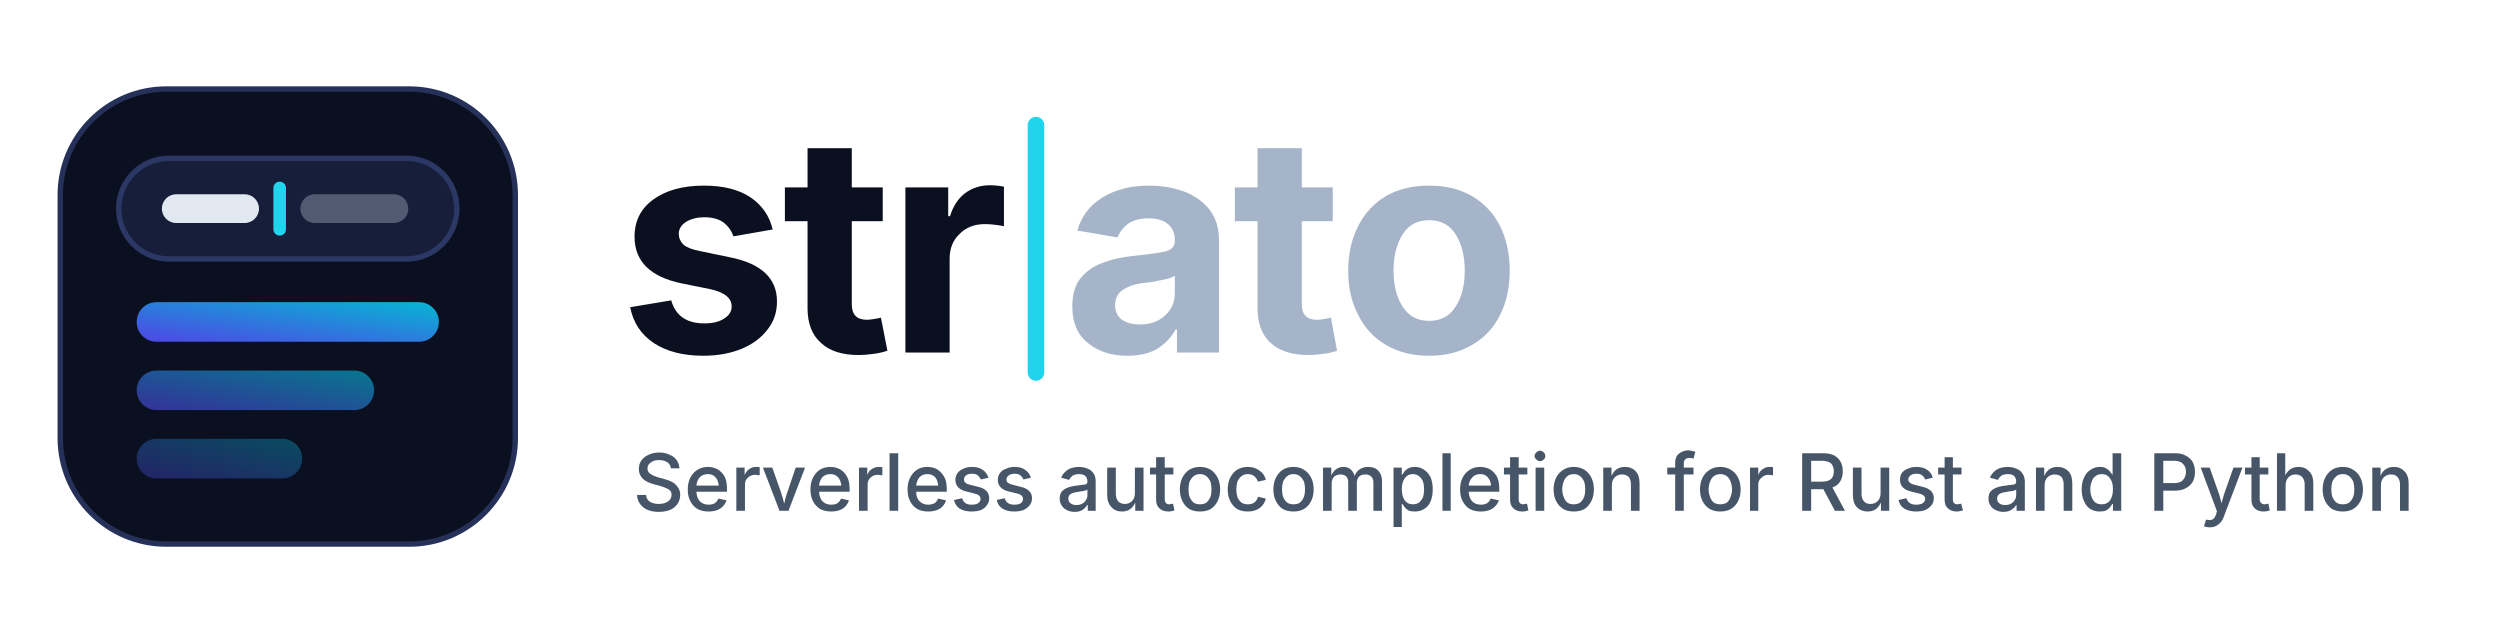
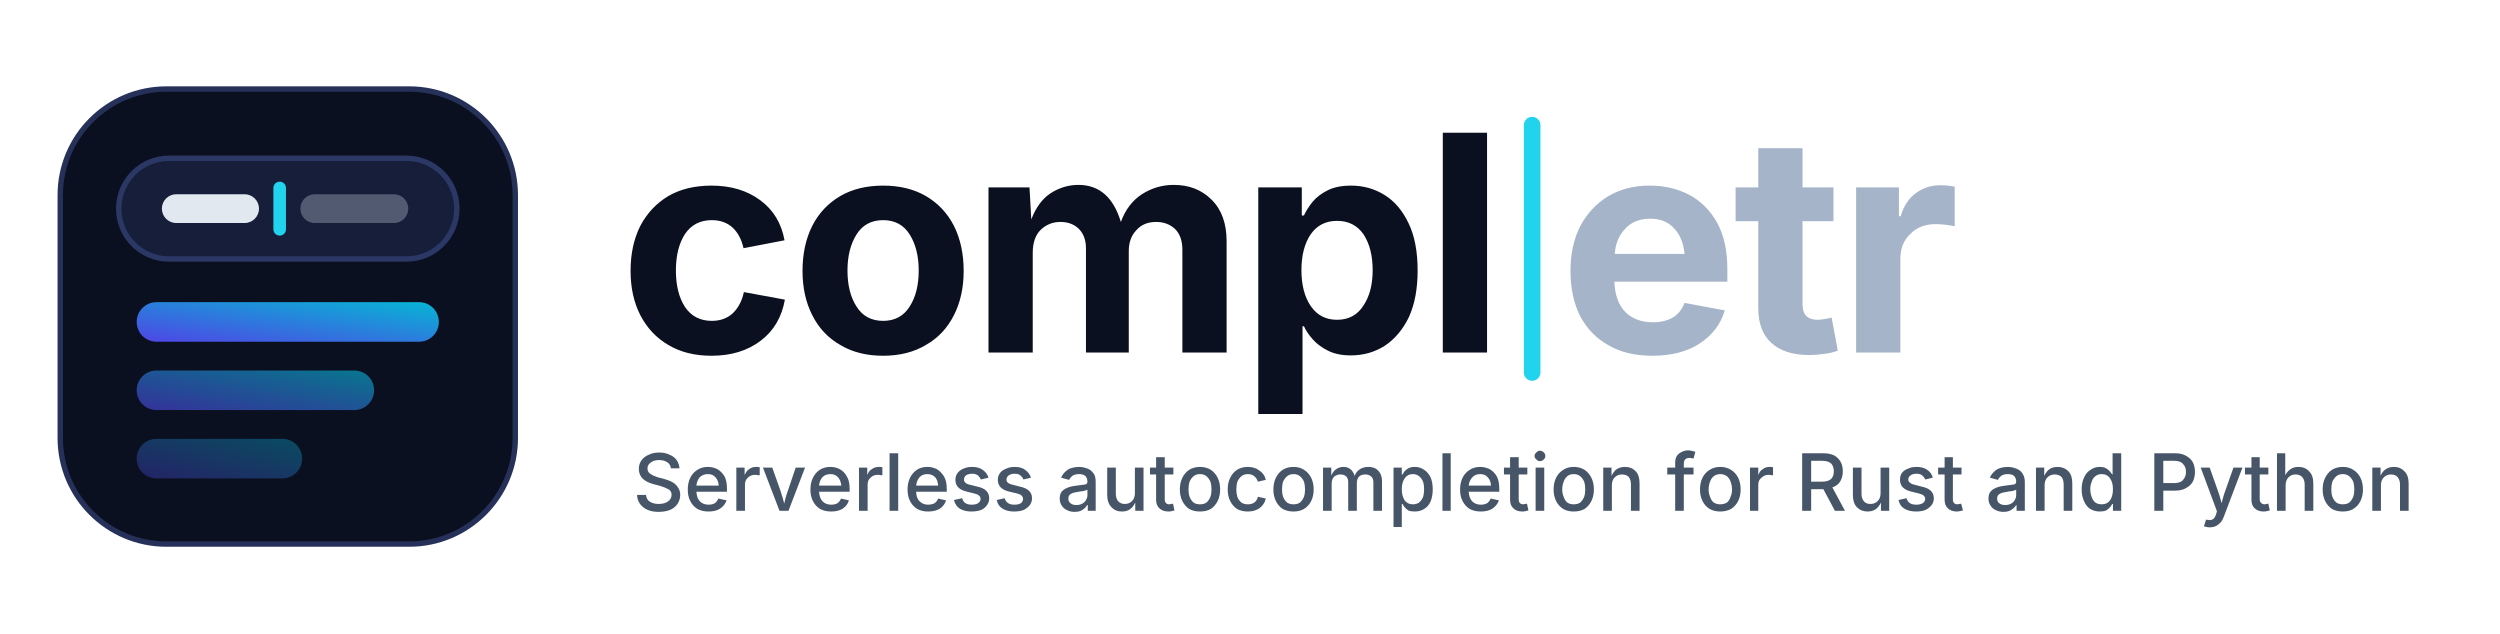
<svg xmlns="http://www.w3.org/2000/svg" viewBox="0 0 695 176" width="695" height="176" role="img" aria-label="completr: serverless autocompletion for rust and python">
  <defs>
    <linearGradient id="g" x1="0" y1="1" x2="1" y2="0">
      <stop offset="0" stop-color="#4F46E5" />
      <stop offset="1" stop-color="#06B6D4" />
    </linearGradient>
  </defs>
  <g transform="translate(16 24) scale(1.0)">
    <rect x="0.75" y="0.75" width="126.5" height="126.5" rx="29.5" fill="#0B1020" stroke="#26315A" stroke-width="1.5" />
    <rect x="17" y="20" width="94" height="28" rx="14" fill="#161E3A" stroke="#2B3765" stroke-width="1.5" />
    <rect x="29" y="30" width="27" height="8" rx="4" fill="#E2E8F0" />
    <rect x="60" y="26.5" width="3.5" height="15" rx="1.75" fill="#22D3EE" />
    <rect x="67.5" y="30" width="30" height="8" rx="4" fill="#E2E8F0" opacity="0.3" />
    <rect x="22" y="60" width="84" height="11" rx="5.5" fill="url(#g)" />
    <rect x="22" y="79" width="66" height="11" rx="5.5" fill="url(#g)" opacity="0.62" />
    <rect x="22" y="98" width="46" height="11" rx="5.5" fill="url(#g)" opacity="0.36" />
  </g>
-   <path d="M195.5 98.9Q187.2 98.9 181.8 95.4Q176.4 91.8 175.2 85.4L186.6 83.5Q188.4 89.9 195.8 89.9Q199.4 89.9 201.4 88.5Q203.4 87.2 203.4 85.2Q203.4 81.7 197.5 80.4L189.6 78.8Q176.4 76.1 176.4 65.8Q176.4 59.2 181.7 55.4Q187 51.6 195.7 51.6Q203.8 51.6 208.7 54.9Q213.5 58.2 214.8 63.8L203.9 65.7Q203.1 63.4 201.2 61.9Q199.2 60.4 195.8 60.4Q192.8 60.4 190.7 61.7Q188.7 63 188.7 65Q188.7 66.7 190 68Q191.4 69.2 194.6 69.8L202.8 71.5Q216 74.1 216 83.8Q216 88.4 213.3 91.7Q210.7 95.1 206.1 97Q201.4 98.9 195.5 98.9ZM245.4 52.1V61.5H236.8V84.6Q236.8 88.9 241 88.9Q241.7 88.9 242.9 88.7Q244.2 88.5 244.9 88.3L246.7 97.5Q244.6 98.2 242.6 98.4Q240.5 98.7 238.7 98.7Q231.8 98.7 228.2 95.3Q224.5 92 224.5 85.7V61.5H218.2V52.1H224.5V41.2H236.8V52.1ZM251.7 98V52.1H263.6V60.1H264.1Q265.4 55.9 268.3 53.7Q271.3 51.5 275.2 51.5Q277.2 51.5 279.1 51.9V62.9Q278.3 62.7 276.7 62.5Q275.2 62.3 273.8 62.3Q269.5 62.3 266.8 65Q264 67.6 264 71.9V98Z" fill="#0B1020" />
-   <rect x="285.69" y="32.48" width="4.62" height="73.38" rx="2.31" fill="#22D3EE" />
-   <path d="M313.4 98.9Q306.8 98.9 302.5 95.4Q298.1 92 298.1 85.2Q298.1 80 300.6 77.1Q303.1 74.2 307 72.9Q310.9 71.5 315.5 71.1Q321.4 70.5 324 69.9Q326.6 69.2 326.6 67V66.8Q326.6 63.9 324.7 62.3Q322.8 60.7 319.4 60.7Q315.8 60.7 313.6 62.2Q311.5 63.8 310.7 66L299.5 64.1Q301.2 58.1 306.5 54.9Q311.8 51.6 319.4 51.6Q324.4 51.6 328.8 53.1Q333.3 54.7 336.1 58.1Q338.9 61.5 338.9 67.1V98H327.2V91.6H326.8Q325.1 94.8 321.8 96.9Q318.5 98.9 313.4 98.9ZM316.9 90.2Q321.2 90.2 323.9 87.7Q326.6 85.2 326.6 81.6V76.6Q325.9 77.2 324.2 77.6Q322.6 77.9 320.7 78.3Q318.9 78.6 317.5 78.7Q314.1 79.2 312 80.7Q310 82.1 310 84.8Q310 87.5 311.9 88.9Q313.9 90.2 316.9 90.2ZM370.5 52.1V61.5H361.9V84.6Q361.9 88.9 366.1 88.9Q366.8 88.9 368 88.7Q369.3 88.5 370 88.3L371.7 97.5Q369.7 98.2 367.6 98.4Q365.6 98.7 363.8 98.7Q356.9 98.7 353.2 95.3Q349.6 92 349.6 85.7V61.5H343.3V52.1H349.6V41.2H361.9V52.1ZM397.3 98.9Q390.4 98.9 385.3 95.9Q380.3 93 377.6 87.6Q374.8 82.3 374.8 75.3Q374.8 68.2 377.6 62.8Q380.3 57.5 385.3 54.5Q390.4 51.6 397.3 51.6Q404.2 51.6 409.2 54.5Q414.3 57.5 417 62.8Q419.7 68.2 419.7 75.3Q419.7 82.3 417 87.6Q414.3 93 409.2 95.9Q404.2 98.9 397.3 98.9ZM397.3 89.2Q402.2 89.2 404.7 85.2Q407.2 81.3 407.2 75.2Q407.2 69.2 404.7 65.2Q402.2 61.2 397.3 61.2Q392.4 61.2 389.9 65.2Q387.4 69.2 387.4 75.2Q387.4 81.3 389.9 85.2Q392.4 89.2 397.3 89.2Z" fill="#A5B4C8" />
+   <path d="M197.8 98.9Q190.8 98.9 185.8 95.9Q180.8 93 178 87.6Q175.3 82.3 175.3 75.3Q175.3 68.2 178 62.8Q180.8 57.5 185.8 54.5Q190.8 51.6 197.8 51.6Q205.9 51.6 211.4 55.7Q216.8 59.7 218.1 66.8L206.7 69Q205.9 65.4 203.7 63.3Q201.4 61.2 197.9 61.2Q193 61.2 190.4 65.1Q187.9 69 187.9 75.2Q187.9 81.4 190.4 85.3Q193 89.2 197.9 89.2Q201.4 89.2 203.7 87.1Q206 84.9 206.8 81.2L218.2 83.3Q216.9 90.6 211.5 94.7Q206 98.9 197.8 98.9ZM245.5 98.9Q238.6 98.9 233.6 95.9Q228.5 93 225.8 87.6Q223.1 82.3 223.1 75.3Q223.1 68.2 225.8 62.8Q228.5 57.5 233.6 54.5Q238.6 51.6 245.5 51.6Q252.4 51.6 257.4 54.5Q262.5 57.5 265.2 62.8Q267.9 68.2 267.9 75.3Q267.9 82.3 265.2 87.6Q262.5 93 257.4 95.9Q252.4 98.9 245.5 98.9ZM245.5 89.2Q250.4 89.2 252.9 85.2Q255.4 81.3 255.4 75.2Q255.4 69.2 252.9 65.2Q250.4 61.2 245.5 61.2Q240.6 61.2 238.1 65.2Q235.6 69.2 235.6 75.2Q235.6 81.3 238.1 85.2Q240.6 89.2 245.5 89.2ZM274.8 98V52.1H286.2L286.7 61Q288.6 56 292.1 53.7Q295.7 51.4 299.8 51.4Q308.5 51.4 311.6 61.7Q313.5 56.5 317.6 53.9Q321.6 51.4 326.3 51.4Q332.7 51.4 336.8 55.5Q341 59.6 341 67.1V98H328.7V69.4Q328.7 65.6 326.6 63.6Q324.5 61.7 321.4 61.7Q317.9 61.7 315.9 64Q313.8 66.2 313.8 69.8V98H301.9V69.1Q301.9 65.7 300 63.7Q298 61.7 294.8 61.7Q291.6 61.7 289.3 63.9Q287.1 66.1 287.1 70.3V98ZM349.8 115.1V52.1H361.9V59.9H362.5Q363.3 58.1 364.9 56.1Q366.5 54.2 369.1 52.9Q371.7 51.6 375.6 51.6Q380.7 51.6 384.9 54.2Q389.1 56.8 391.6 62.1Q394.1 67.3 394.1 75.2Q394.1 82.8 391.7 88.1Q389.2 93.3 385 96.1Q380.8 98.8 375.5 98.8Q371.8 98.8 369.2 97.5Q366.6 96.2 365 94.4Q363.3 92.5 362.5 90.7H362.1V115.1ZM371.7 88.9Q376.5 88.9 379 85Q381.6 81.2 381.6 75.1Q381.6 69.1 379.1 65.2Q376.5 61.4 371.7 61.4Q367 61.4 364.4 65.1Q361.8 68.9 361.8 75.1Q361.8 81.3 364.4 85.1Q367 88.9 371.7 88.9ZM413.4 36.9V98H401.1V36.9Z" fill="#0B1020" />
+   <rect x="423.63" y="32.48" width="4.62" height="73.38" rx="2.31" fill="#22D3EE" />
+   <path d="M459.3 98.9Q452.2 98.9 447.2 96Q442.1 93.2 439.3 87.9Q436.6 82.6 436.6 75.3Q436.6 68.2 439.3 62.9Q442.1 57.6 447 54.6Q452 51.6 458.6 51.6Q464.6 51.6 469.5 54.1Q474.4 56.7 477.3 61.8Q480.2 67 480.2 74.8V78.3H448.8Q449 83.9 451.9 86.8Q454.8 89.6 459.5 89.6Q462.7 89.6 465 88.3Q467.3 86.9 468.3 84.2L479.5 86.3Q477.8 92 472.5 95.5Q467.3 98.9 459.3 98.9ZM448.9 70.6H468.3Q467.9 66.1 465.4 63.5Q463 60.8 458.8 60.8Q454.3 60.8 451.8 63.6Q449.2 66.3 448.9 70.6ZM509.7 52.1V61.5H501.1V84.6Q501.1 88.9 505.3 88.9Q506 88.9 507.2 88.7Q508.5 88.5 509.2 88.3L510.9 97.5Q508.9 98.2 506.9 98.4Q504.8 98.7 503 98.7Q496.1 98.7 492.4 95.3Q488.8 92 488.8 85.7V61.5H482.5V52.1H488.8V41.2H501.1V52.1ZM516 98V52.1H527.9V60.1H528.4Q529.6 55.9 532.6 53.7Q535.6 51.5 539.4 51.5Q541.5 51.5 543.4 51.9V62.9Q542.6 62.7 541 62.5Q539.4 62.3 538.1 62.3Q533.8 62.3 531.1 65Q528.3 67.6 528.3 71.9V98Z" fill="#A5B4C8" />
  <path d="M183.1 142.3Q180.4 142.3 178.8 141Q177.2 139.7 177.1 137.6H179.6Q179.7 138.9 180.7 139.5Q181.7 140.1 183.1 140.1Q184.7 140.1 185.7 139.4Q186.7 138.7 186.7 137.5Q186.7 136.5 185.8 136Q184.9 135.5 183.6 135.1L181.7 134.6Q179.8 134.1 178.7 133.1Q177.6 132 177.6 130.4Q177.6 129 178.3 128Q179.1 126.9 180.4 126.4Q181.6 125.8 183.3 125.8Q184.9 125.8 186.1 126.4Q187.4 126.9 188.1 127.9Q188.8 128.9 188.9 130.2H186.5Q186.4 129.1 185.5 128.5Q184.6 127.9 183.2 127.9Q181.7 127.9 180.9 128.6Q180 129.2 180 130.2Q180 131 180.5 131.5Q181 131.9 181.6 132.2Q182.3 132.5 182.9 132.7L184.5 133.1Q185.2 133.3 186 133.6Q186.8 133.9 187.5 134.4Q188.2 135 188.6 135.7Q189.1 136.5 189.1 137.6Q189.1 138.9 188.4 140Q187.7 141.1 186.4 141.7Q185 142.3 183.1 142.3ZM197 142.2Q195.2 142.2 193.9 141.5Q192.6 140.7 191.9 139.3Q191.2 138 191.2 136.1Q191.2 134.2 191.9 132.8Q192.6 131.4 193.9 130.6Q195.1 129.8 196.8 129.8Q198.1 129.8 199.4 130.4Q200.6 131.1 201.4 132.4Q202.1 133.7 202.1 135.9V136.7H193.6Q193.7 138.5 194.6 139.4Q195.5 140.3 197 140.3Q198 140.3 198.7 139.9Q199.4 139.4 199.7 138.6L202 139.1Q201.5 140.5 200.2 141.4Q198.9 142.2 197 142.2ZM193.6 135H199.8Q199.7 133.5 198.9 132.7Q198.2 131.8 196.8 131.8Q195.4 131.8 194.5 132.7Q193.7 133.7 193.6 135ZM204.7 142V130H207V131.9H207.1Q207.5 130.9 208.3 130.4Q209.1 129.8 210.2 129.8Q210.4 129.8 210.7 129.8Q211 129.9 211.2 129.9V132.1Q211.1 132.1 210.7 132.1Q210.3 132 209.9 132Q208.7 132 207.9 132.8Q207.1 133.5 207.1 134.7V142ZM216.7 142 212.1 130H214.7L217.1 136.8Q217.3 137.6 217.6 138.4Q217.8 139.2 218 140Q218.2 139.2 218.4 138.4Q218.6 137.6 218.9 136.8L221.2 130H223.8L219.2 142ZM231.1 142.2Q229.3 142.2 228 141.5Q226.7 140.7 226 139.3Q225.3 138 225.3 136.1Q225.3 134.2 226 132.8Q226.7 131.4 227.9 130.6Q229.2 129.8 230.8 129.8Q232.2 129.8 233.4 130.4Q234.7 131.1 235.4 132.4Q236.2 133.7 236.2 135.9V136.7H227.7Q227.8 138.5 228.7 139.4Q229.6 140.3 231.1 140.3Q232.1 140.3 232.8 139.9Q233.5 139.4 233.8 138.6L236 139.1Q235.6 140.5 234.3 141.4Q233 142.2 231.1 142.2ZM227.7 135H233.9Q233.7 133.5 233 132.7Q232.2 131.8 230.9 131.8Q229.4 131.8 228.6 132.7Q227.8 133.7 227.7 135ZM238.8 142V130H241.1V131.9H241.2Q241.5 130.9 242.4 130.4Q243.2 129.8 244.3 129.8Q244.5 129.8 244.8 129.8Q245.1 129.9 245.3 129.9V132.1Q245.1 132.1 244.8 132.1Q244.4 132 244 132Q242.8 132 242 132.8Q241.2 133.5 241.2 134.7V142ZM249.7 126V142H247.3V126ZM258 142.2Q256.3 142.2 255 141.5Q253.7 140.7 253 139.3Q252.3 138 252.3 136.1Q252.3 134.2 253 132.8Q253.7 131.4 254.9 130.6Q256.1 129.8 257.8 129.8Q259.2 129.8 260.4 130.4Q261.6 131.1 262.4 132.4Q263.2 133.7 263.2 135.9V136.7H254.7Q254.7 138.5 255.7 139.4Q256.6 140.3 258 140.3Q259 140.3 259.8 139.9Q260.5 139.4 260.8 138.6L263 139.1Q262.6 140.5 261.3 141.4Q260 142.2 258 142.2ZM254.7 135H260.8Q260.7 133.5 260 132.7Q259.2 131.8 257.8 131.8Q256.4 131.8 255.6 132.7Q254.8 133.7 254.7 135ZM270.1 142.2Q268.1 142.2 266.8 141.4Q265.6 140.6 265.2 139L267.5 138.5Q267.9 140.3 270.1 140.3Q271.3 140.3 271.9 139.9Q272.6 139.4 272.6 138.7Q272.6 137.6 270.9 137.2L268.9 136.7Q265.6 136 265.6 133.4Q265.6 132.3 266.2 131.5Q266.8 130.7 267.8 130.3Q268.9 129.8 270.2 129.8Q272.2 129.8 273.3 130.7Q274.4 131.5 274.8 132.8L272.7 133.3Q272.4 132.7 271.9 132.2Q271.3 131.7 270.3 131.7Q269.3 131.7 268.6 132.1Q268 132.6 268 133.3Q268 133.9 268.4 134.2Q268.8 134.6 269.8 134.8L271.8 135.3Q275 136 275 138.5Q275 139.6 274.4 140.4Q273.8 141.3 272.7 141.8Q271.5 142.2 270.1 142.2ZM281.9 142.2Q280 142.2 278.7 141.4Q277.4 140.6 277.1 139L279.3 138.5Q279.8 140.3 282 140.3Q283.1 140.3 283.8 139.9Q284.4 139.4 284.4 138.7Q284.4 137.6 282.8 137.2L280.7 136.7Q277.4 136 277.4 133.4Q277.4 132.3 278 131.5Q278.6 130.7 279.7 130.3Q280.7 129.8 282.1 129.8Q284 129.8 285.1 130.7Q286.2 131.5 286.6 132.8L284.5 133.3Q284.3 132.7 283.7 132.2Q283.2 131.7 282.1 131.7Q281.1 131.7 280.5 132.1Q279.8 132.6 279.8 133.3Q279.8 133.9 280.2 134.2Q280.7 134.6 281.7 134.8L283.6 135.3Q286.9 136 286.9 138.5Q286.9 139.6 286.3 140.4Q285.6 141.3 284.5 141.8Q283.4 142.2 281.9 142.2ZM298.7 142.3Q297.5 142.3 296.6 141.8Q295.7 141.4 295.2 140.6Q294.6 139.8 294.6 138.6Q294.6 137.6 295 136.9Q295.4 136.3 296.1 135.9Q296.8 135.5 297.6 135.3Q298.4 135.1 299.3 135Q300.8 134.8 301.6 134.7Q302.3 134.6 302.3 133.9V133.9Q302.3 132.9 301.7 132.3Q301.1 131.8 300 131.8Q298.8 131.8 298.1 132.3Q297.5 132.8 297.2 133.4L295 132.8Q295.4 131.8 296.2 131.1Q296.9 130.4 297.9 130.1Q298.9 129.8 300 129.8Q300.7 129.8 301.5 130Q302.3 130.2 303 130.6Q303.7 131.1 304.2 131.9Q304.6 132.7 304.6 134V142H302.4V140.4H302.2Q301.9 141.1 301 141.7Q300.2 142.3 298.7 142.3ZM299.2 140.4Q300.2 140.4 300.9 140Q301.6 139.6 301.9 139Q302.3 138.4 302.3 137.7V136.1Q302.1 136.3 301.6 136.4Q301 136.6 300.4 136.6Q299.8 136.7 299.4 136.8Q298.4 136.9 297.7 137.3Q297 137.7 297 138.6Q297 139.5 297.6 139.9Q298.2 140.4 299.2 140.4ZM311.9 142.2Q310.1 142.2 309 141Q307.8 139.8 307.8 137.6V130H310.2V137.3Q310.2 138.6 310.9 139.4Q311.6 140.1 312.7 140.1Q313.9 140.1 314.7 139.3Q315.5 138.5 315.5 137.1V130H317.9V142H315.6L315.6 139.7Q315 141 314.1 141.6Q313.2 142.2 311.9 142.2ZM326.2 130V131.9H323.8V138.8Q323.8 139.5 324.1 139.8Q324.4 140.2 325.1 140.2Q325.3 140.2 325.6 140.1Q325.9 140.1 326.1 140L326.5 141.9Q326.2 142 325.7 142.1Q325.3 142.2 324.9 142.2Q323.2 142.2 322.3 141.3Q321.4 140.5 321.4 138.9V131.9H319.7V130H321.4V127.1H323.8V130ZM333.6 142.2Q331.9 142.2 330.6 141.5Q329.4 140.7 328.7 139.3Q328 137.9 328 136.1Q328 134.2 328.7 132.8Q329.4 131.4 330.6 130.6Q331.9 129.8 333.6 129.8Q335.3 129.8 336.6 130.6Q337.8 131.4 338.5 132.8Q339.2 134.2 339.2 136.1Q339.2 137.9 338.5 139.3Q337.8 140.7 336.6 141.5Q335.3 142.2 333.6 142.2ZM333.6 140.2Q334.7 140.2 335.4 139.7Q336.1 139.1 336.5 138.1Q336.8 137.2 336.8 136.1Q336.8 134.9 336.5 133.9Q336.1 133 335.4 132.4Q334.7 131.8 333.6 131.8Q332.5 131.8 331.8 132.4Q331.1 133 330.7 133.9Q330.4 134.9 330.4 136.1Q330.4 137.2 330.7 138.1Q331.1 139.1 331.8 139.7Q332.5 140.2 333.6 140.2ZM346.9 142.2Q345.2 142.2 343.9 141.5Q342.7 140.7 342 139.3Q341.3 137.9 341.3 136.1Q341.3 134.2 342 132.8Q342.7 131.4 343.9 130.6Q345.2 129.8 346.9 129.8Q348.8 129.8 350.1 130.8Q351.5 131.7 351.9 133.4L349.7 133.9Q349.4 133 348.7 132.4Q348 131.8 346.9 131.8Q345.8 131.8 345.1 132.4Q344.4 133 344 133.9Q343.7 134.9 343.7 136.1Q343.7 137.2 344 138.2Q344.4 139.1 345.1 139.7Q345.8 140.2 346.9 140.2Q348 140.2 348.7 139.7Q349.5 139.1 349.7 138.1L351.9 138.6Q351.5 140.3 350.1 141.3Q348.8 142.2 346.9 142.2ZM359.6 142.2Q357.9 142.2 356.6 141.5Q355.4 140.7 354.7 139.3Q354 137.9 354 136.1Q354 134.2 354.7 132.8Q355.4 131.4 356.6 130.6Q357.9 129.8 359.6 129.8Q361.3 129.8 362.5 130.6Q363.8 131.4 364.5 132.8Q365.2 134.2 365.2 136.1Q365.2 137.9 364.5 139.3Q363.8 140.7 362.5 141.5Q361.3 142.2 359.6 142.2ZM359.6 140.2Q360.7 140.2 361.4 139.7Q362.1 139.1 362.5 138.1Q362.8 137.2 362.8 136.1Q362.8 134.9 362.5 133.9Q362.1 133 361.4 132.4Q360.7 131.8 359.6 131.8Q358.5 131.8 357.8 132.4Q357.1 133 356.7 133.9Q356.4 134.9 356.4 136.1Q356.4 137.2 356.7 138.1Q357.1 139.1 357.8 139.7Q358.5 140.2 359.6 140.2ZM367.8 142V130H370.1L370.1 132.2Q370.6 131 371.5 130.4Q372.4 129.8 373.5 129.8Q374.7 129.8 375.5 130.5Q376.2 131.1 376.6 132.3Q377 131.1 378.1 130.4Q379.1 129.8 380.4 129.8Q381.4 129.8 382.3 130.2Q383.2 130.7 383.7 131.6Q384.2 132.5 384.2 133.9V142H381.8V134.1Q381.8 132.9 381.1 132.4Q380.5 131.9 379.6 131.9Q378.4 131.9 377.8 132.5Q377.2 133.2 377.2 134.3V142H374.8V134Q374.8 133 374.2 132.4Q373.6 131.9 372.6 131.9Q371.7 131.9 370.9 132.5Q370.2 133.2 370.2 134.5V142ZM387.4 146.5V130H389.7V131.9H389.9Q390.1 131.6 390.4 131.1Q390.8 130.6 391.5 130.2Q392.2 129.8 393.3 129.8Q394.8 129.8 395.9 130.6Q397 131.3 397.7 132.7Q398.3 134.1 398.3 136Q398.3 138 397.7 139.4Q397.1 140.8 395.9 141.5Q394.8 142.2 393.3 142.2Q392.2 142.2 391.5 141.9Q390.9 141.5 390.5 141Q390.1 140.5 389.9 140.1H389.7V146.5ZM392.8 140.2Q393.8 140.2 394.5 139.7Q395.2 139.1 395.6 138.2Q395.9 137.2 395.9 136Q395.9 134.8 395.6 133.9Q395.2 132.9 394.5 132.4Q393.8 131.8 392.8 131.8Q391.3 131.8 390.5 133Q389.7 134.1 389.7 136Q389.7 137.9 390.5 139.1Q391.3 140.2 392.8 140.2ZM403.3 126V142H401V126ZM411.7 142.2Q409.9 142.2 408.6 141.5Q407.3 140.7 406.6 139.3Q405.9 138 405.9 136.1Q405.9 134.2 406.6 132.8Q407.3 131.4 408.6 130.6Q409.8 129.8 411.5 129.8Q412.8 129.8 414.1 130.4Q415.3 131.1 416.1 132.4Q416.8 133.7 416.8 135.9V136.7H408.3Q408.4 138.5 409.3 139.4Q410.2 140.3 411.7 140.3Q412.7 140.3 413.4 139.9Q414.1 139.4 414.4 138.6L416.7 139.1Q416.2 140.5 414.9 141.4Q413.6 142.2 411.7 142.2ZM408.3 135H414.5Q414.4 133.5 413.6 132.7Q412.9 131.8 411.5 131.8Q410.1 131.8 409.3 132.7Q408.4 133.7 408.3 135ZM424.6 130V131.9H422.2V138.8Q422.2 139.5 422.5 139.8Q422.8 140.2 423.5 140.2Q423.7 140.2 424 140.1Q424.3 140.1 424.5 140L424.9 141.9Q424.5 142 424.1 142.1Q423.7 142.2 423.2 142.2Q421.6 142.2 420.7 141.3Q419.8 140.5 419.8 138.9V131.9H418.1V130H419.8V127.1H422.2V130ZM426.9 142V130H429.3V142ZM428.1 128.2Q427.5 128.2 427.1 127.7Q426.6 127.3 426.6 126.8Q426.6 126.2 427.1 125.8Q427.5 125.3 428.1 125.3Q428.7 125.3 429.2 125.8Q429.6 126.2 429.6 126.8Q429.6 127.3 429.2 127.7Q428.7 128.2 428.1 128.2ZM437.5 142.2Q435.8 142.2 434.6 141.5Q433.3 140.7 432.6 139.3Q431.9 137.9 431.9 136.1Q431.9 134.2 432.6 132.8Q433.3 131.4 434.6 130.6Q435.8 129.8 437.5 129.8Q439.2 129.8 440.5 130.6Q441.7 131.4 442.4 132.8Q443.1 134.2 443.1 136.1Q443.1 137.9 442.4 139.3Q441.7 140.7 440.5 141.5Q439.2 142.2 437.5 142.2ZM437.5 140.2Q438.6 140.2 439.3 139.7Q440 139.1 440.4 138.1Q440.7 137.2 440.7 136.1Q440.7 134.9 440.4 133.9Q440 133 439.3 132.4Q438.6 131.8 437.5 131.8Q436.4 131.8 435.7 132.4Q435 133 434.7 133.9Q434.3 134.9 434.3 136.1Q434.3 137.2 434.7 138.1Q435 139.1 435.7 139.7Q436.4 140.2 437.5 140.2ZM448.1 134.9V142H445.7V130H448L448 132.3Q448.6 131 449.5 130.4Q450.5 129.8 451.7 129.8Q453.6 129.8 454.7 131Q455.8 132.1 455.8 134.4V142H453.4V134.7Q453.4 133.4 452.8 132.6Q452.1 131.9 450.9 131.9Q449.7 131.9 448.9 132.7Q448.1 133.5 448.1 134.9ZM470.8 130V131.9H468.1V142H465.7V131.9H463.5V130H465.7V128.6Q465.7 127.5 466.2 126.7Q466.7 126 467.6 125.6Q468.4 125.2 469.3 125.2Q470 125.2 470.5 125.4Q471.1 125.5 471.3 125.6L470.8 127.5Q470.6 127.4 470.3 127.4Q470.1 127.3 469.7 127.3Q468.9 127.3 468.5 127.7Q468.1 128.1 468.1 128.9V130ZM478.2 142.2Q476.6 142.2 475.3 141.5Q474 140.7 473.3 139.3Q472.6 137.9 472.6 136.1Q472.6 134.2 473.3 132.8Q474 131.4 475.3 130.6Q476.6 129.8 478.2 129.8Q479.9 129.8 481.2 130.6Q482.5 131.4 483.2 132.8Q483.9 134.2 483.9 136.1Q483.9 137.9 483.2 139.3Q482.5 140.7 481.2 141.5Q479.9 142.2 478.2 142.2ZM478.2 140.2Q479.3 140.2 480.1 139.7Q480.8 139.1 481.1 138.1Q481.5 137.2 481.5 136.1Q481.5 134.9 481.1 133.9Q480.8 133 480.1 132.4Q479.3 131.8 478.2 131.8Q477.2 131.8 476.4 132.4Q475.7 133 475.4 133.9Q475 134.9 475 136.1Q475 137.2 475.4 138.1Q475.7 139.1 476.4 139.7Q477.2 140.2 478.2 140.2ZM486.5 142V130H488.8V131.9H488.9Q489.2 130.9 490.1 130.4Q490.9 129.8 491.9 129.8Q492.2 129.8 492.5 129.8Q492.8 129.9 492.9 129.9V132.1Q492.8 132.1 492.4 132.1Q492.1 132 491.7 132Q490.5 132 489.7 132.8Q488.8 133.5 488.8 134.7V142ZM501 142V126H506.8Q508.6 126 509.9 126.6Q511.1 127.3 511.7 128.4Q512.3 129.5 512.3 131Q512.3 132.6 511.6 133.8Q510.9 135 509.4 135.5L512.9 142H510.1L506.9 136Q506.8 136 506.8 136H503.5V142ZM503.5 133.9H506.5Q508.3 133.9 509.1 133.1Q509.8 132.4 509.8 131Q509.8 129.7 509.1 128.9Q508.3 128.1 506.5 128.1H503.5ZM519.2 142.2Q517.4 142.2 516.2 141Q515.1 139.8 515.1 137.6V130H517.5V137.3Q517.5 138.6 518.2 139.4Q518.8 140.1 520 140.1Q521.2 140.1 522 139.3Q522.8 138.5 522.8 137.1V130H525.2V142H522.9L522.9 139.7Q522.3 141 521.4 141.6Q520.4 142.2 519.2 142.2ZM532.7 142.2Q530.7 142.2 529.4 141.4Q528.1 140.6 527.8 139L530 138.5Q530.5 140.3 532.7 140.3Q533.8 140.3 534.5 139.9Q535.2 139.4 535.2 138.7Q535.2 137.6 533.5 137.2L531.5 136.7Q528.2 136 528.2 133.4Q528.2 132.3 528.7 131.5Q529.3 130.7 530.4 130.3Q531.4 129.8 532.8 129.8Q534.7 129.8 535.9 130.7Q537 131.5 537.3 132.8L535.2 133.3Q535 132.7 534.4 132.2Q533.9 131.7 532.8 131.7Q531.8 131.7 531.2 132.1Q530.5 132.6 530.5 133.3Q530.5 133.9 531 134.2Q531.4 134.6 532.4 134.8L534.3 135.3Q537.6 136 537.6 138.5Q537.6 139.6 537 140.4Q536.3 141.3 535.2 141.8Q534.1 142.2 532.7 142.2ZM545.3 130V131.9H542.9V138.8Q542.9 139.5 543.2 139.8Q543.5 140.2 544.2 140.2Q544.4 140.2 544.7 140.1Q545 140.1 545.2 140L545.7 141.9Q545.3 142 544.8 142.1Q544.4 142.2 544 142.2Q542.4 142.2 541.5 141.3Q540.6 140.5 540.6 138.9V131.9H538.8V130H540.6V127.1H542.9V130ZM556.9 142.3Q555.8 142.3 554.8 141.8Q553.9 141.4 553.4 140.6Q552.8 139.8 552.8 138.6Q552.8 137.6 553.2 136.9Q553.6 136.3 554.3 135.9Q555 135.5 555.8 135.3Q556.6 135.1 557.5 135Q559.1 134.8 559.8 134.7Q560.5 134.6 560.5 133.9V133.9Q560.5 132.9 559.9 132.3Q559.3 131.8 558.2 131.8Q557 131.8 556.3 132.3Q555.7 132.8 555.4 133.4L553.2 132.8Q553.6 131.8 554.4 131.1Q555.1 130.4 556.1 130.1Q557.1 129.8 558.2 129.8Q558.9 129.8 559.7 130Q560.5 130.2 561.2 130.6Q562 131.1 562.4 131.9Q562.9 132.7 562.9 134V142H560.6V140.4H560.5Q560.1 141.1 559.2 141.7Q558.4 142.3 556.9 142.3ZM557.4 140.4Q558.4 140.4 559.1 140Q559.8 139.6 560.1 139Q560.5 138.4 560.5 137.7V136.1Q560.3 136.3 559.8 136.4Q559.2 136.6 558.6 136.6Q558 136.7 557.6 136.8Q556.6 136.9 555.9 137.3Q555.2 137.7 555.2 138.6Q555.2 139.5 555.8 139.9Q556.4 140.4 557.4 140.4ZM568.4 134.9V142H566V130H568.3L568.3 132.3Q568.9 131 569.8 130.4Q570.7 129.8 572 129.8Q573.8 129.8 575 131Q576.1 132.1 576.1 134.4V142H573.7V134.7Q573.7 133.4 573.1 132.6Q572.4 131.9 571.2 131.9Q570 131.9 569.2 132.7Q568.4 133.5 568.4 134.9ZM583.7 142.2Q582.3 142.2 581.1 141.5Q580 140.8 579.4 139.4Q578.7 138 578.7 136Q578.7 134.1 579.4 132.7Q580 131.3 581.2 130.6Q582.3 129.8 583.7 129.8Q584.9 129.8 585.5 130.2Q586.2 130.6 586.6 131.1Q587 131.6 587.2 131.9H587.3V126H589.7V142H587.4V140.1H587.2Q587 140.5 586.6 141Q586.2 141.5 585.5 141.9Q584.8 142.2 583.7 142.2ZM584.3 140.2Q585.8 140.2 586.6 139.1Q587.4 137.9 587.4 136Q587.4 134.1 586.6 133Q585.8 131.8 584.3 131.8Q583.2 131.8 582.5 132.4Q581.8 132.9 581.5 133.9Q581.1 134.8 581.1 136Q581.1 137.2 581.5 138.2Q581.8 139.1 582.5 139.7Q583.2 140.2 584.3 140.2ZM598.9 142V126H604.7Q606.5 126 607.7 126.7Q609 127.4 609.6 128.5Q610.2 129.7 610.2 131.2Q610.2 132.7 609.6 133.9Q609 135 607.7 135.7Q606.5 136.4 604.6 136.4H601.4V142ZM601.4 134.3H604.4Q606.2 134.3 606.9 133.4Q607.7 132.5 607.7 131.2Q607.7 129.8 606.9 129Q606.2 128.1 604.4 128.1H601.4ZM612.7 146.3 613.3 144.4 613.5 144.5Q614.5 144.7 615.1 144.4Q615.7 144.1 616.1 142.9L616.3 142.1L611.8 130H614.3L616.7 136.8Q617 137.6 617.2 138.4Q617.4 139.2 617.6 139.9Q617.8 139.2 618 138.4Q618.2 137.6 618.5 136.8L620.9 130H623.4L618.2 143.7Q617.7 145.1 616.7 145.8Q615.8 146.6 614.3 146.6Q613.8 146.6 613.4 146.5Q612.9 146.4 612.7 146.3ZM630.6 130V131.9H628.2V138.8Q628.2 139.5 628.6 139.8Q628.9 140.2 629.6 140.2Q629.8 140.2 630 140.1Q630.3 140.1 630.6 140L631 141.9Q630.6 142 630.2 142.1Q629.7 142.2 629.3 142.2Q627.7 142.2 626.8 141.3Q625.9 140.5 625.9 138.9V131.9H624.1V130H625.9V127.1H628.2V130ZM635.4 134.9V142H633V126H635.3V132.1Q635.9 131 636.8 130.4Q637.7 129.8 639 129.8Q640.8 129.8 641.9 131Q643.1 132.1 643.1 134.4V142H640.7V134.7Q640.7 133.4 640 132.6Q639.3 131.9 638.2 131.9Q636.9 131.9 636.2 132.7Q635.4 133.5 635.4 134.9ZM651.3 142.2Q649.6 142.2 648.3 141.5Q647.1 140.7 646.4 139.3Q645.7 137.9 645.7 136.1Q645.7 134.2 646.4 132.8Q647.1 131.4 648.3 130.6Q649.6 129.8 651.3 129.8Q653 129.8 654.2 130.6Q655.5 131.4 656.2 132.8Q656.9 134.2 656.9 136.1Q656.9 137.9 656.2 139.3Q655.5 140.7 654.2 141.5Q653 142.2 651.3 142.2ZM651.3 140.2Q652.4 140.2 653.1 139.7Q653.8 139.1 654.2 138.1Q654.5 137.2 654.5 136.1Q654.5 134.9 654.2 133.9Q653.8 133 653.1 132.4Q652.4 131.8 651.3 131.8Q650.2 131.8 649.5 132.4Q648.8 133 648.4 133.9Q648.1 134.9 648.1 136.1Q648.1 137.2 648.4 138.1Q648.8 139.1 649.5 139.7Q650.2 140.2 651.3 140.2ZM661.9 134.9V142H659.5V130H661.8L661.8 132.3Q662.3 131 663.3 130.4Q664.2 129.8 665.5 129.8Q667.3 129.8 668.4 131Q669.6 132.1 669.6 134.4V142H667.2V134.7Q667.2 133.4 666.5 132.6Q665.9 131.9 664.7 131.9Q663.5 131.9 662.7 132.7Q661.9 133.5 661.9 134.9Z" fill="#475569" />
</svg>
